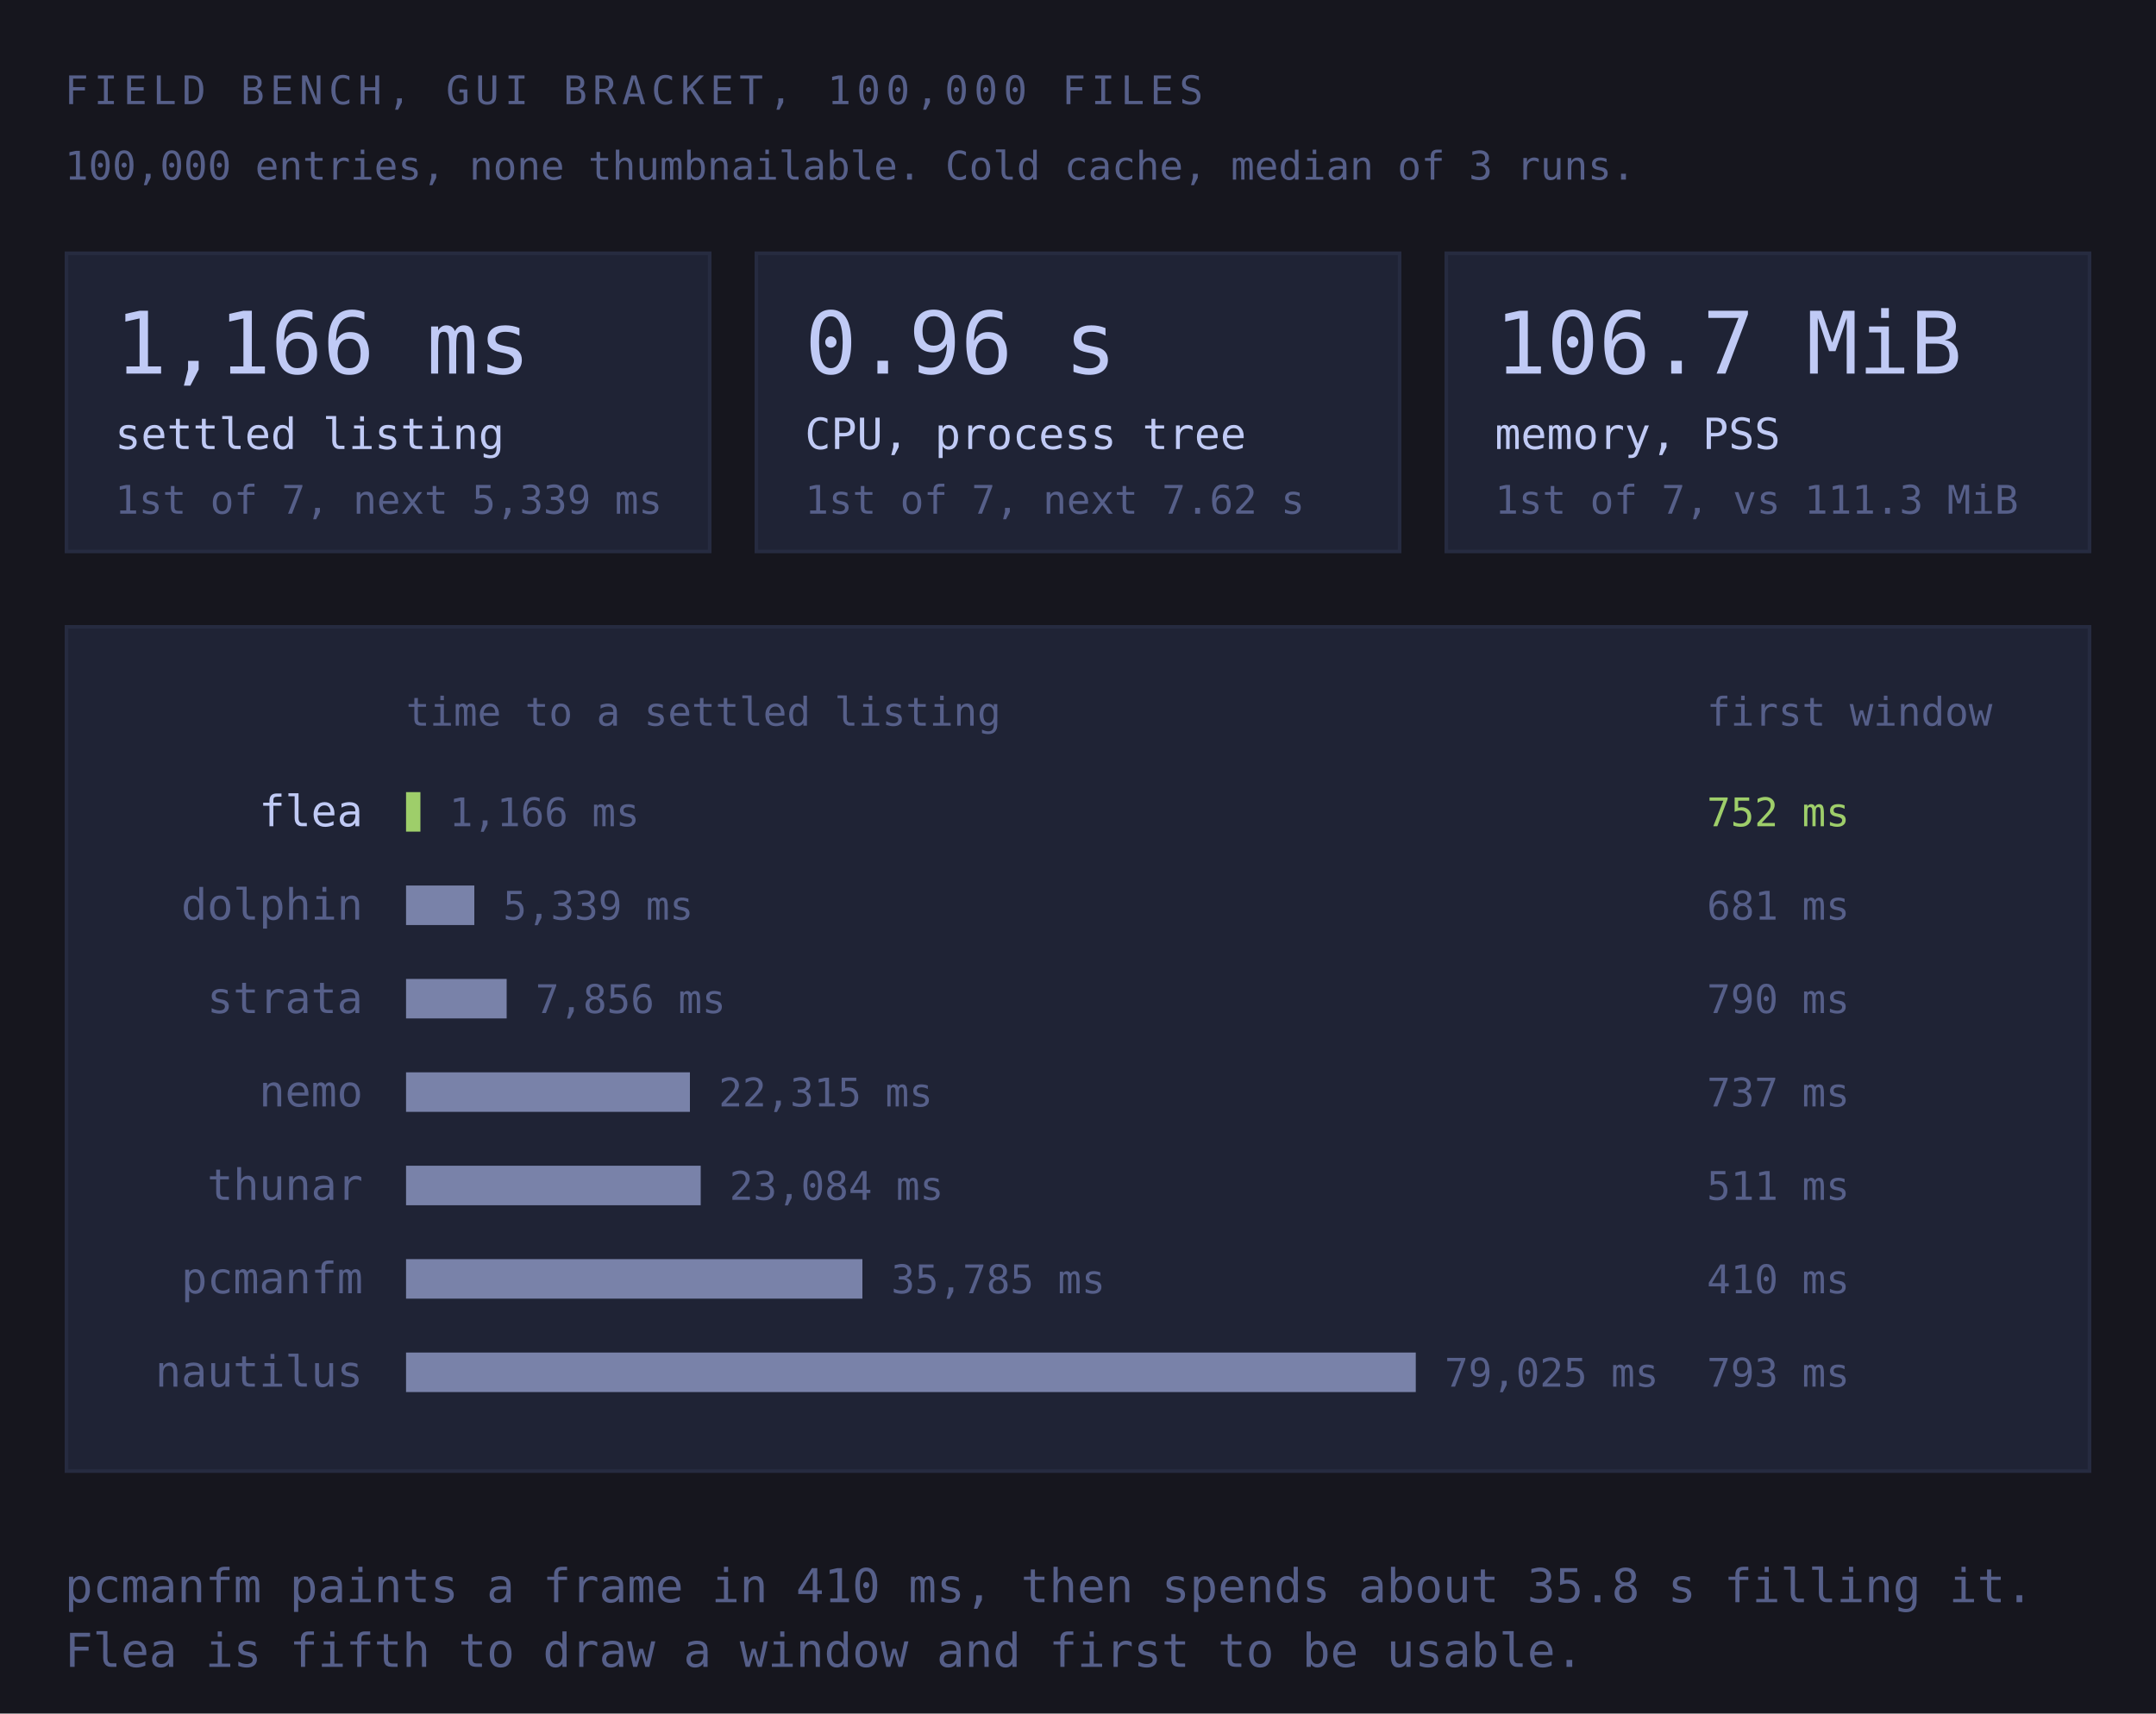
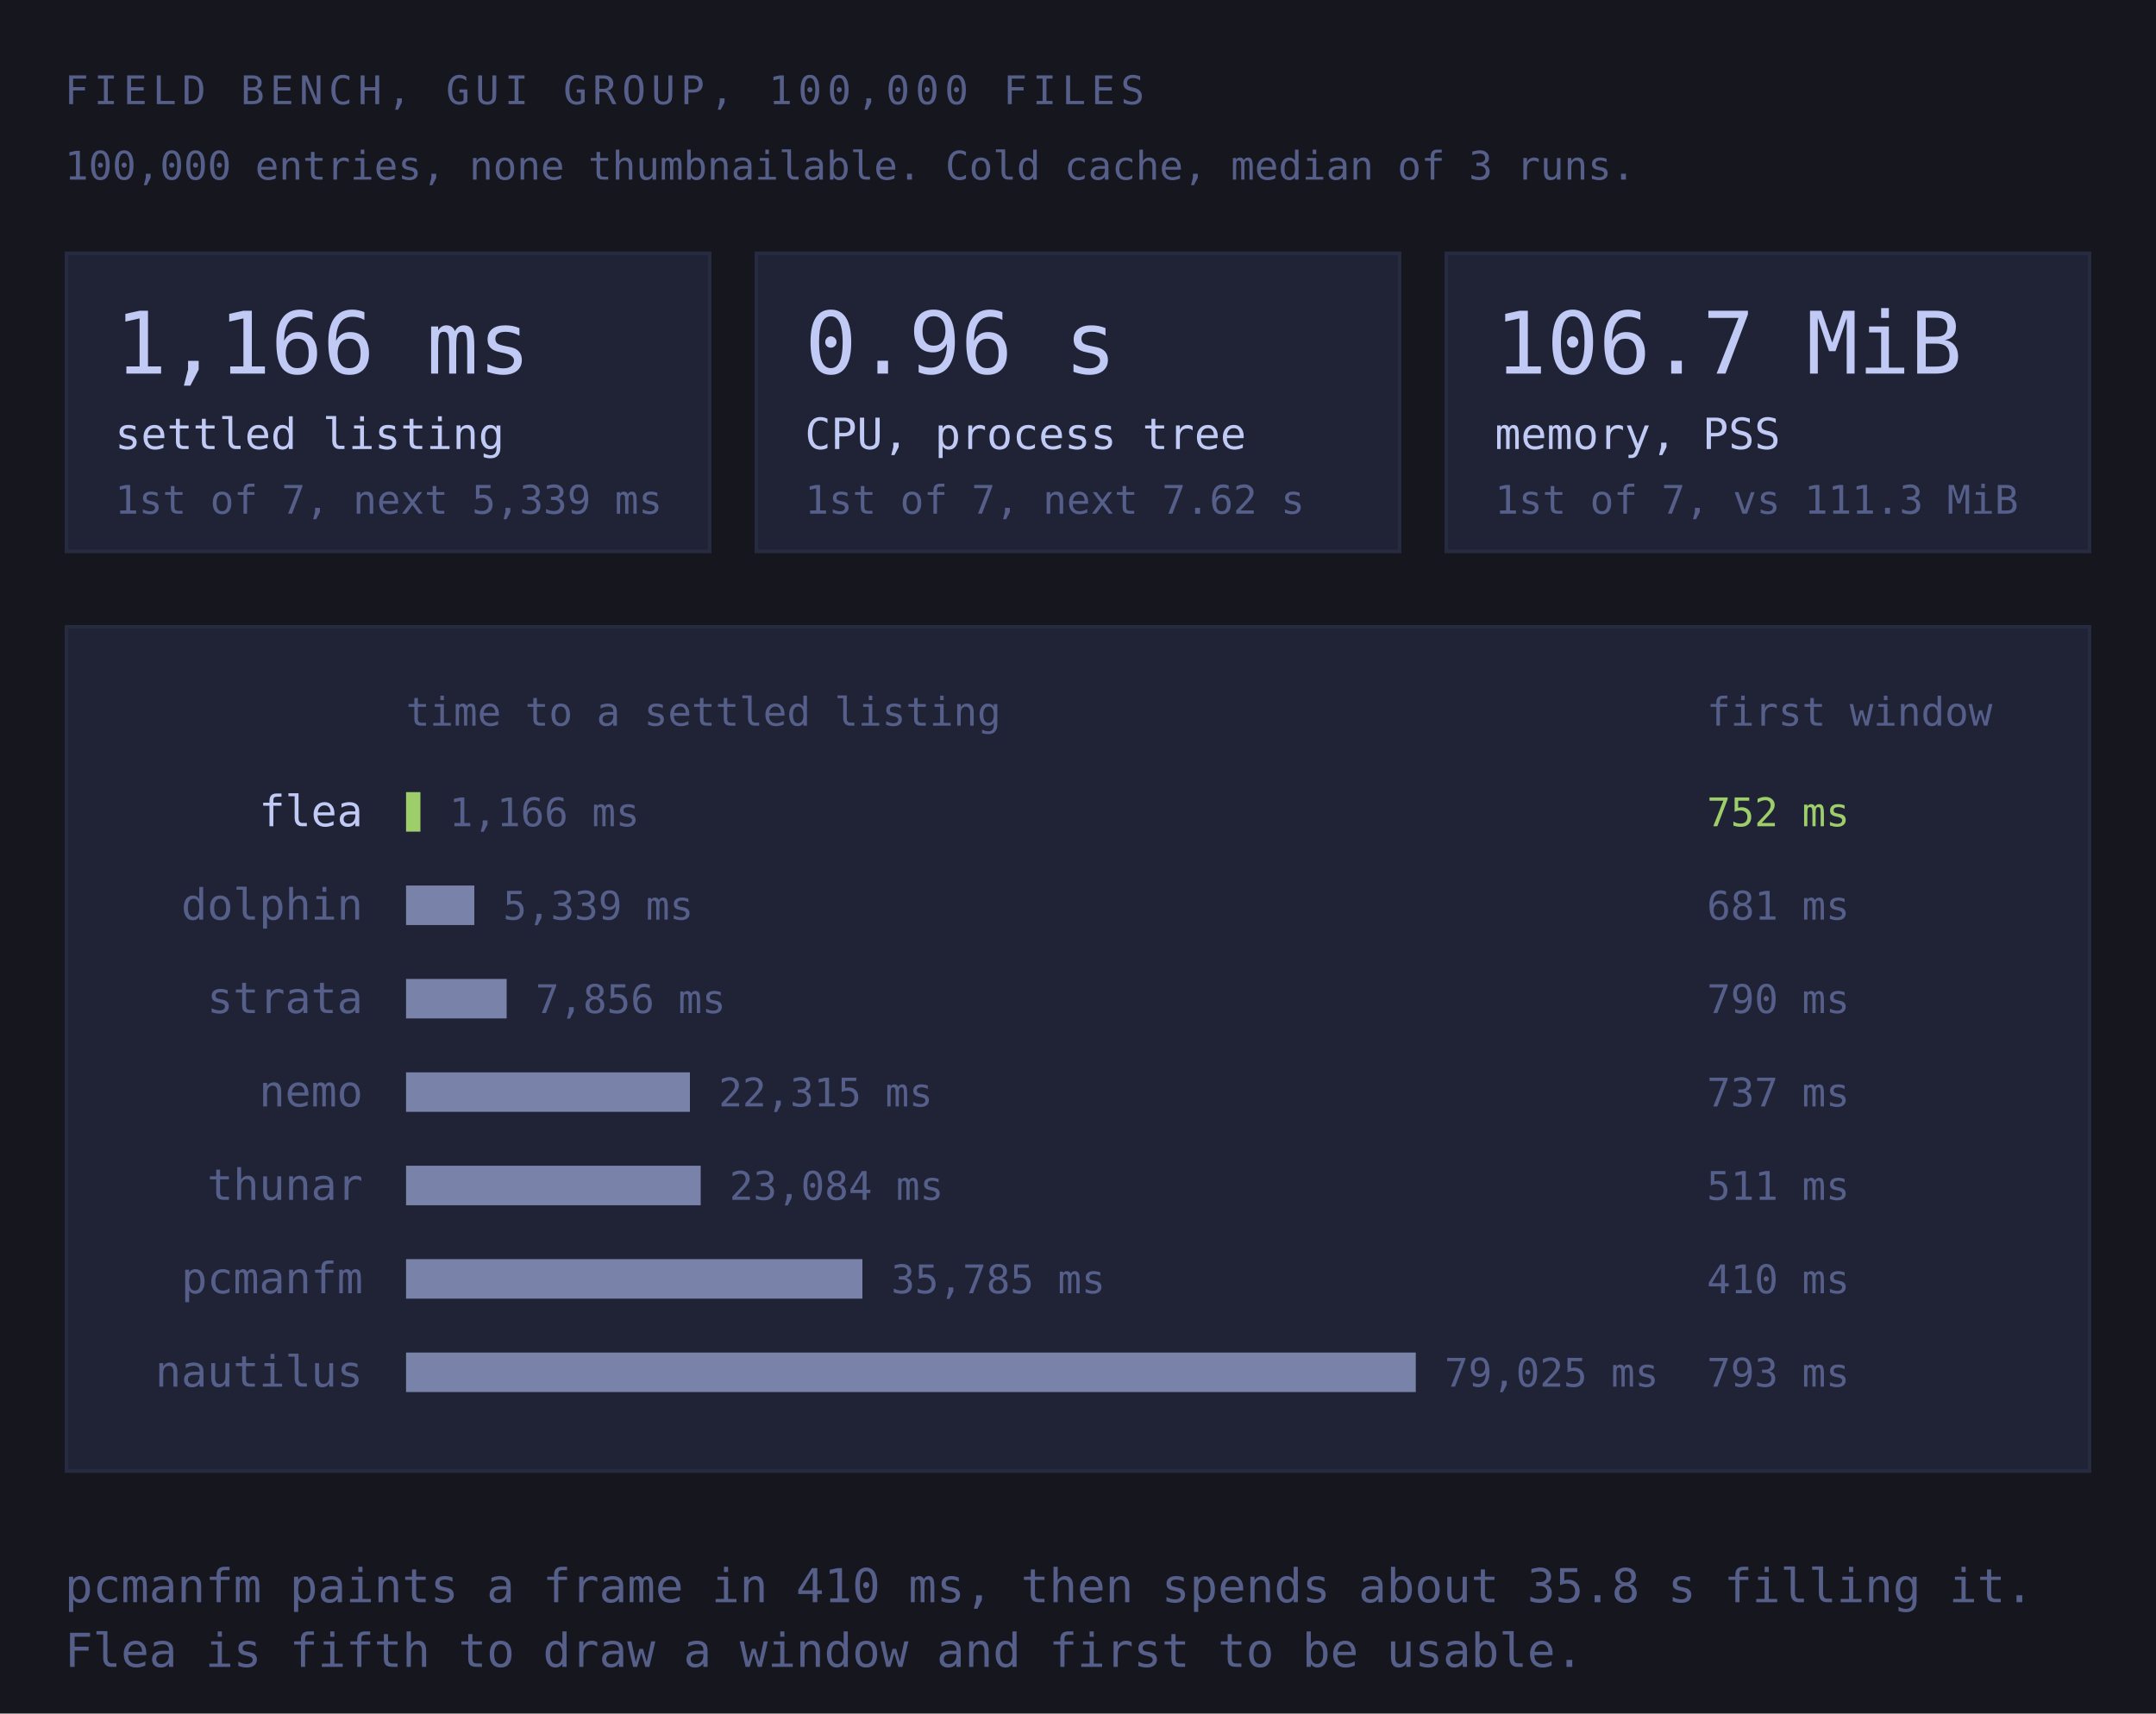
<svg xmlns="http://www.w3.org/2000/svg" width="600" height="477" viewBox="0 0 600 477" font-family="JetBrains Mono,JetBrainsMono Nerd Font,ui-monospace,SFMono-Regular,Menlo,Consolas,monospace">
  <defs>
    <pattern id="hatch" width="6" height="6" patternUnits="userSpaceOnUse" patternTransform="rotate(45)">
      <rect width="3" height="6" fill="#7982a9" />
    </pattern>
  </defs>
  <rect width="600" height="477" fill="#16161e" />
-   <text x="18" y="29" font-size="11" fill="#565f89" font-weight="500" letter-spacing="1.54" font-variant-numeric="tabular-nums">FIELD BENCH, GUI BRACKET, 100,000 FILES</text>
+   <text x="18" y="29" font-size="11" fill="#565f89" font-weight="500" letter-spacing="1.54" font-variant-numeric="tabular-nums">FIELD BENCH, GUI GROUP, 100,000 FILES</text>
  <text x="18" y="50" font-size="11" fill="#565f89" font-variant-numeric="tabular-nums">100,000 entries, none thumbnailable. Cold cache, median of 3 runs.</text>
  <rect x="18.5" y="70.5" width="179.0" height="83" fill="#1f2335" stroke="#262b40" stroke-width="1" />
  <text x="32.0" y="104" font-size="24" fill="#c0caf5" font-variant-numeric="tabular-nums">1,166 ms</text>
  <text x="32.0" y="125" font-size="12" fill="#c0caf5" font-variant-numeric="tabular-nums">settled listing</text>
  <text x="32.0" y="143" font-size="11" fill="#565f89" font-variant-numeric="tabular-nums">1st of 7, next 5,339 ms</text>
  <rect x="210.5" y="70.5" width="179.0" height="83" fill="#1f2335" stroke="#262b40" stroke-width="1" />
  <text x="224.0" y="104" font-size="24" fill="#c0caf5" font-variant-numeric="tabular-nums">0.96 s</text>
  <text x="224.0" y="125" font-size="12" fill="#c0caf5" font-variant-numeric="tabular-nums">CPU, process tree</text>
  <text x="224.0" y="143" font-size="11" fill="#565f89" font-variant-numeric="tabular-nums">1st of 7, next 7.62 s</text>
  <rect x="402.5" y="70.5" width="179.0" height="83" fill="#1f2335" stroke="#262b40" stroke-width="1" />
  <text x="416.0" y="104" font-size="24" fill="#c0caf5" font-variant-numeric="tabular-nums">106.7 MiB</text>
  <text x="416.0" y="125" font-size="12" fill="#c0caf5" font-variant-numeric="tabular-nums">memory, PSS</text>
  <text x="416.0" y="143" font-size="11" fill="#565f89" font-variant-numeric="tabular-nums">1st of 7, vs 111.3 MiB</text>
  <rect x="18.5" y="174.5" width="563" height="235" fill="#1f2335" stroke="#262b40" stroke-width="1" />
  <text x="113" y="202" font-size="11" fill="#565f89" font-variant-numeric="tabular-nums">time to a settled listing</text>
  <text x="475" y="202" font-size="11" fill="#565f89" font-variant-numeric="tabular-nums">first window</text>
  <text x="101" y="230" font-size="12" fill="#c0caf5" text-anchor="end" font-variant-numeric="tabular-nums">flea</text>
  <rect x="113" y="220.5" width="4" height="11" fill="#9ece6a" />
  <text x="125" y="230" font-size="11" fill="#565f89" font-variant-numeric="tabular-nums">1,166 ms</text>
  <text x="475" y="230" font-size="11" fill="#9ece6a" font-variant-numeric="tabular-nums">752 ms</text>
  <text x="101" y="256" font-size="12" fill="#565f89" text-anchor="end" font-variant-numeric="tabular-nums">dolphin</text>
  <rect x="113" y="246.5" width="19" height="11" fill="#7982a9" />
  <text x="140" y="256" font-size="11" fill="#565f89" font-variant-numeric="tabular-nums">5,339 ms</text>
  <text x="475" y="256" font-size="11" fill="#565f89" font-variant-numeric="tabular-nums">681 ms</text>
  <text x="101" y="282" font-size="12" fill="#565f89" text-anchor="end" font-variant-numeric="tabular-nums">strata</text>
  <rect x="113" y="272.5" width="28" height="11" fill="#7982a9" />
  <text x="149" y="282" font-size="11" fill="#565f89" font-variant-numeric="tabular-nums">7,856 ms</text>
  <text x="475" y="282" font-size="11" fill="#565f89" font-variant-numeric="tabular-nums">790 ms</text>
  <text x="101" y="308" font-size="12" fill="#565f89" text-anchor="end" font-variant-numeric="tabular-nums">nemo</text>
  <rect x="113" y="298.5" width="79" height="11" fill="#7982a9" />
  <text x="200" y="308" font-size="11" fill="#565f89" font-variant-numeric="tabular-nums">22,315 ms</text>
  <text x="475" y="308" font-size="11" fill="#565f89" font-variant-numeric="tabular-nums">737 ms</text>
  <text x="101" y="334" font-size="12" fill="#565f89" text-anchor="end" font-variant-numeric="tabular-nums">thunar</text>
  <rect x="113" y="324.5" width="82" height="11" fill="#7982a9" />
  <text x="203" y="334" font-size="11" fill="#565f89" font-variant-numeric="tabular-nums">23,084 ms</text>
  <text x="475" y="334" font-size="11" fill="#565f89" font-variant-numeric="tabular-nums">511 ms</text>
  <text x="101" y="360" font-size="12" fill="#565f89" text-anchor="end" font-variant-numeric="tabular-nums">pcmanfm</text>
  <rect x="113" y="350.5" width="127" height="11" fill="#7982a9" />
  <text x="248" y="360" font-size="11" fill="#565f89" font-variant-numeric="tabular-nums">35,785 ms</text>
  <text x="475" y="360" font-size="11" fill="#565f89" font-variant-numeric="tabular-nums">410 ms</text>
  <text x="101" y="386" font-size="12" fill="#565f89" text-anchor="end" font-variant-numeric="tabular-nums">nautilus</text>
  <rect x="113" y="376.5" width="281" height="11" fill="#7982a9" />
  <text x="402" y="386" font-size="11" fill="#565f89" font-variant-numeric="tabular-nums">79,025 ms</text>
  <text x="475" y="386" font-size="11" fill="#565f89" font-variant-numeric="tabular-nums">793 ms</text>
  <text x="18" y="446" font-size="13" fill="#565f89" font-variant-numeric="tabular-nums">pcmanfm paints a frame in 410 ms, then spends about 35.8 s filling it.</text>
  <text x="18" y="464" font-size="13" fill="#565f89" font-variant-numeric="tabular-nums">Flea is fifth to draw a window and first to be usable.</text>
</svg>
